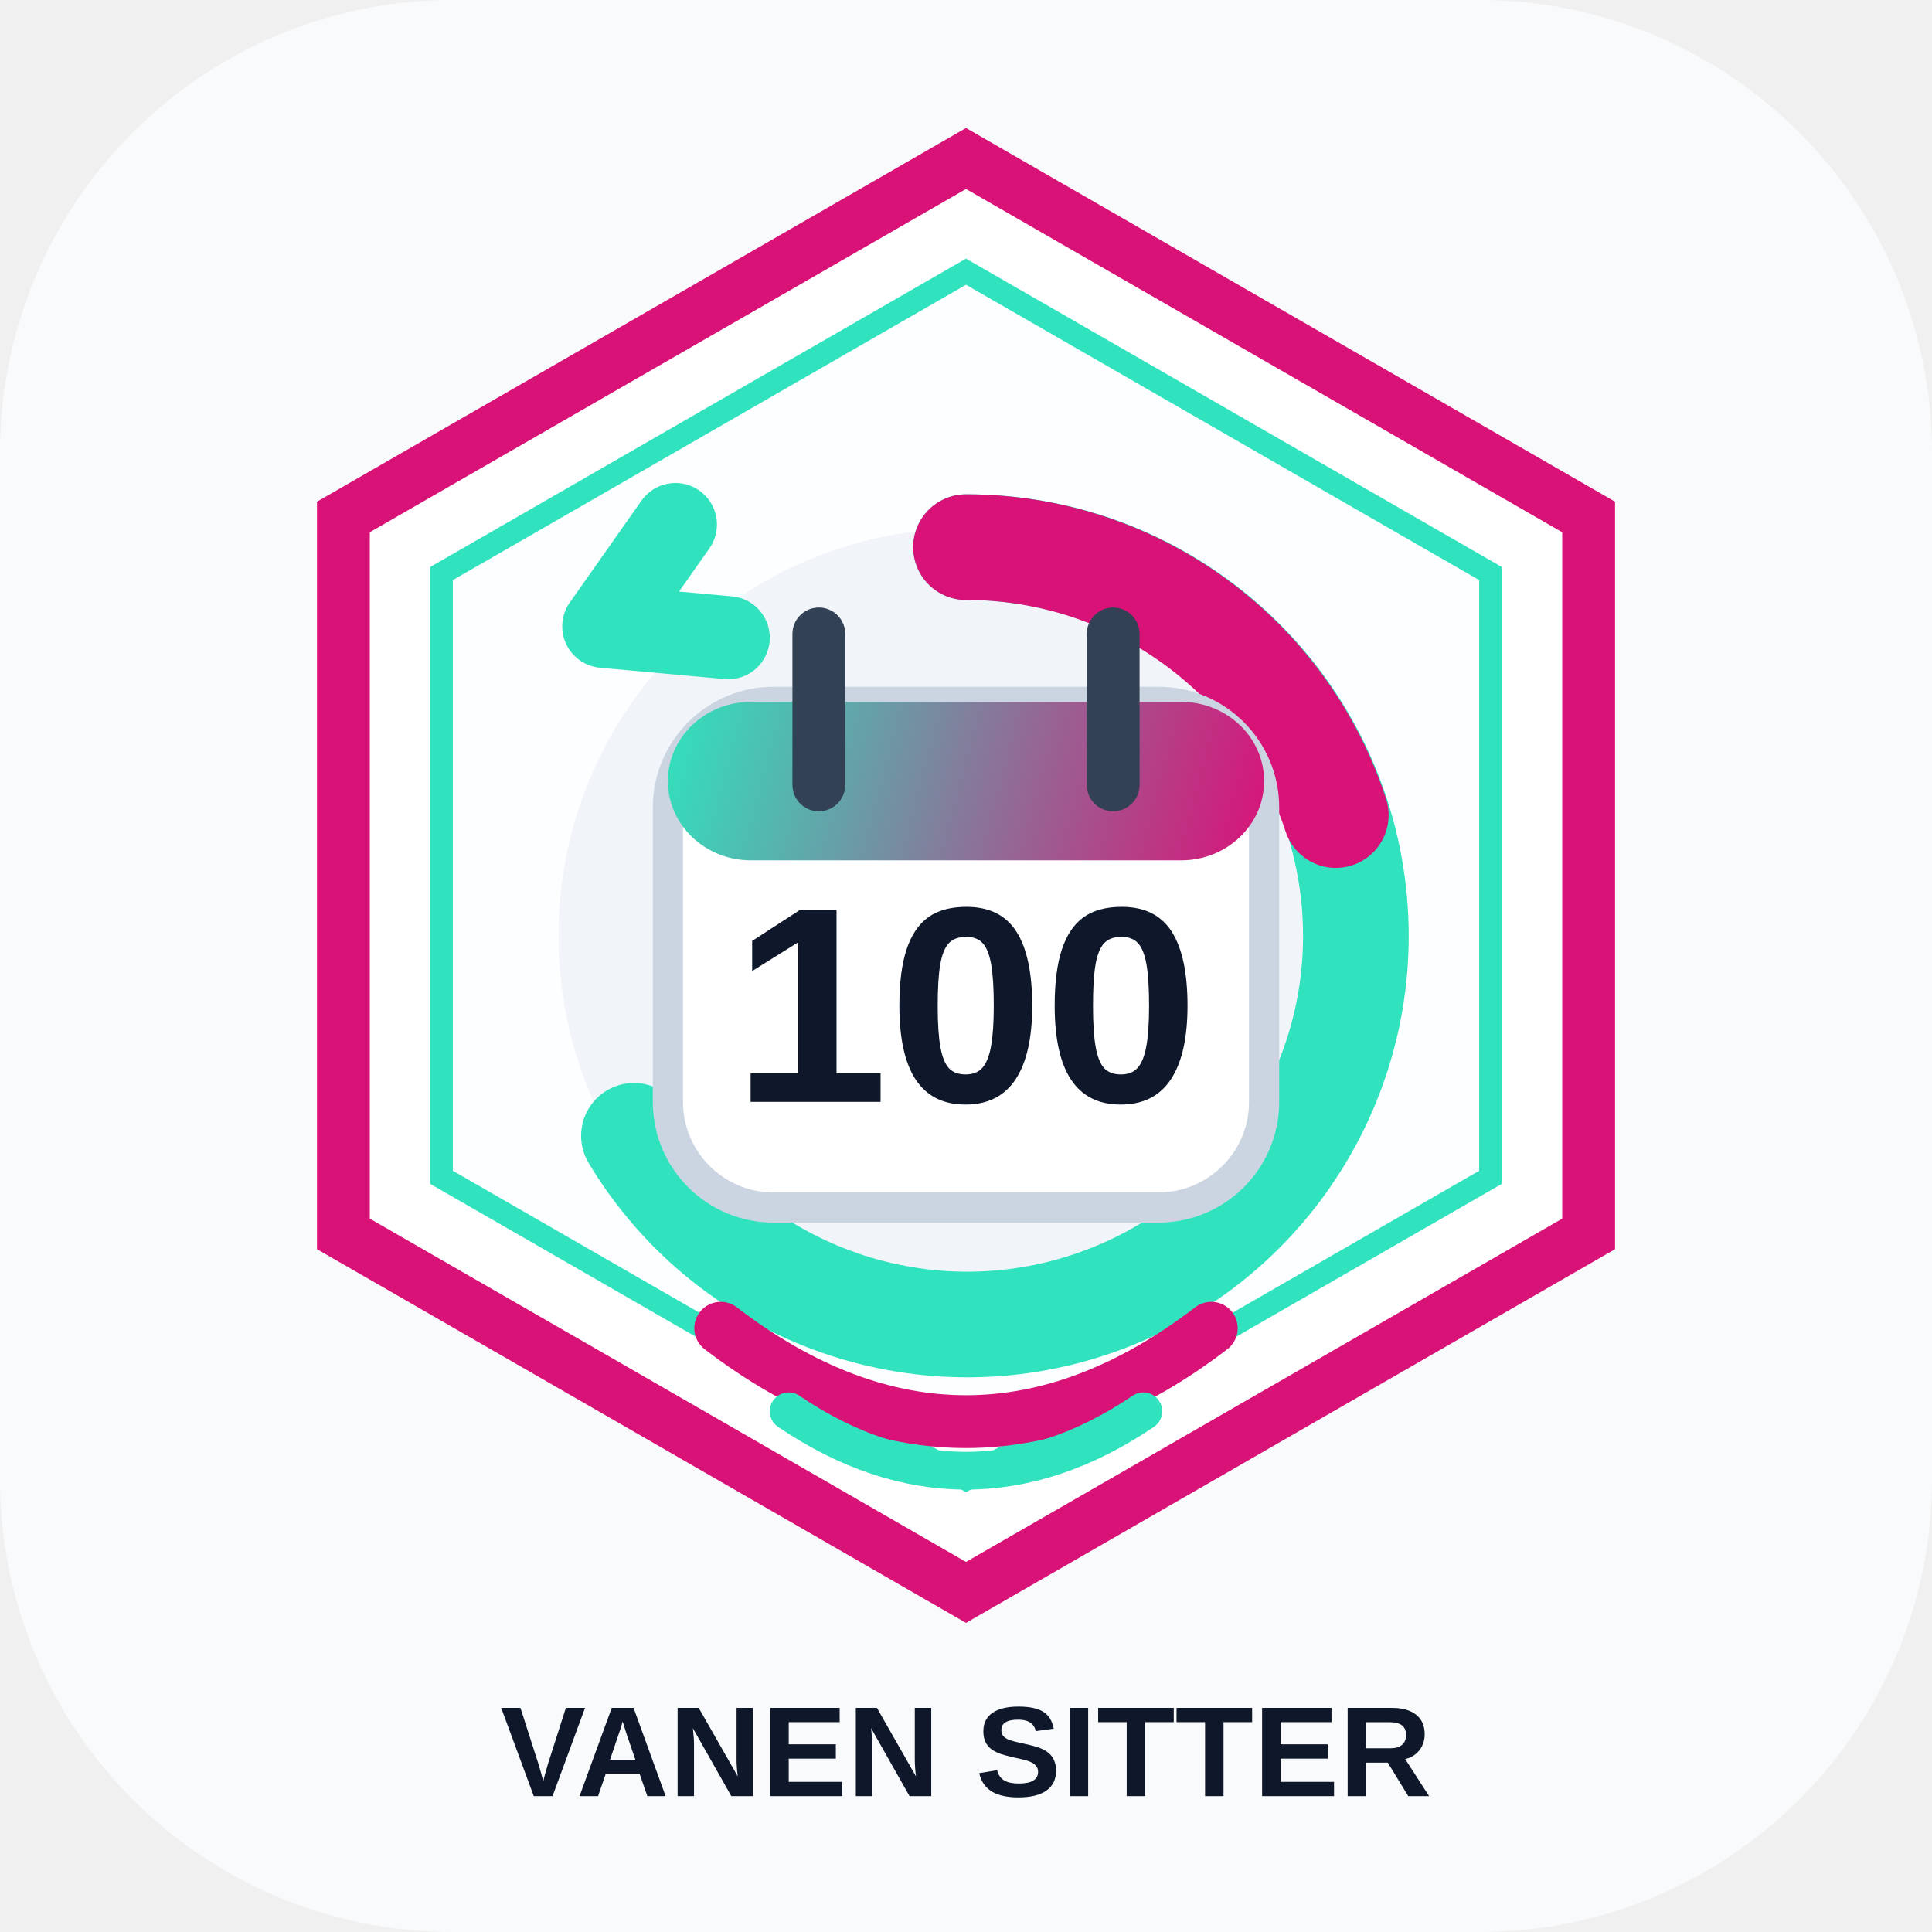
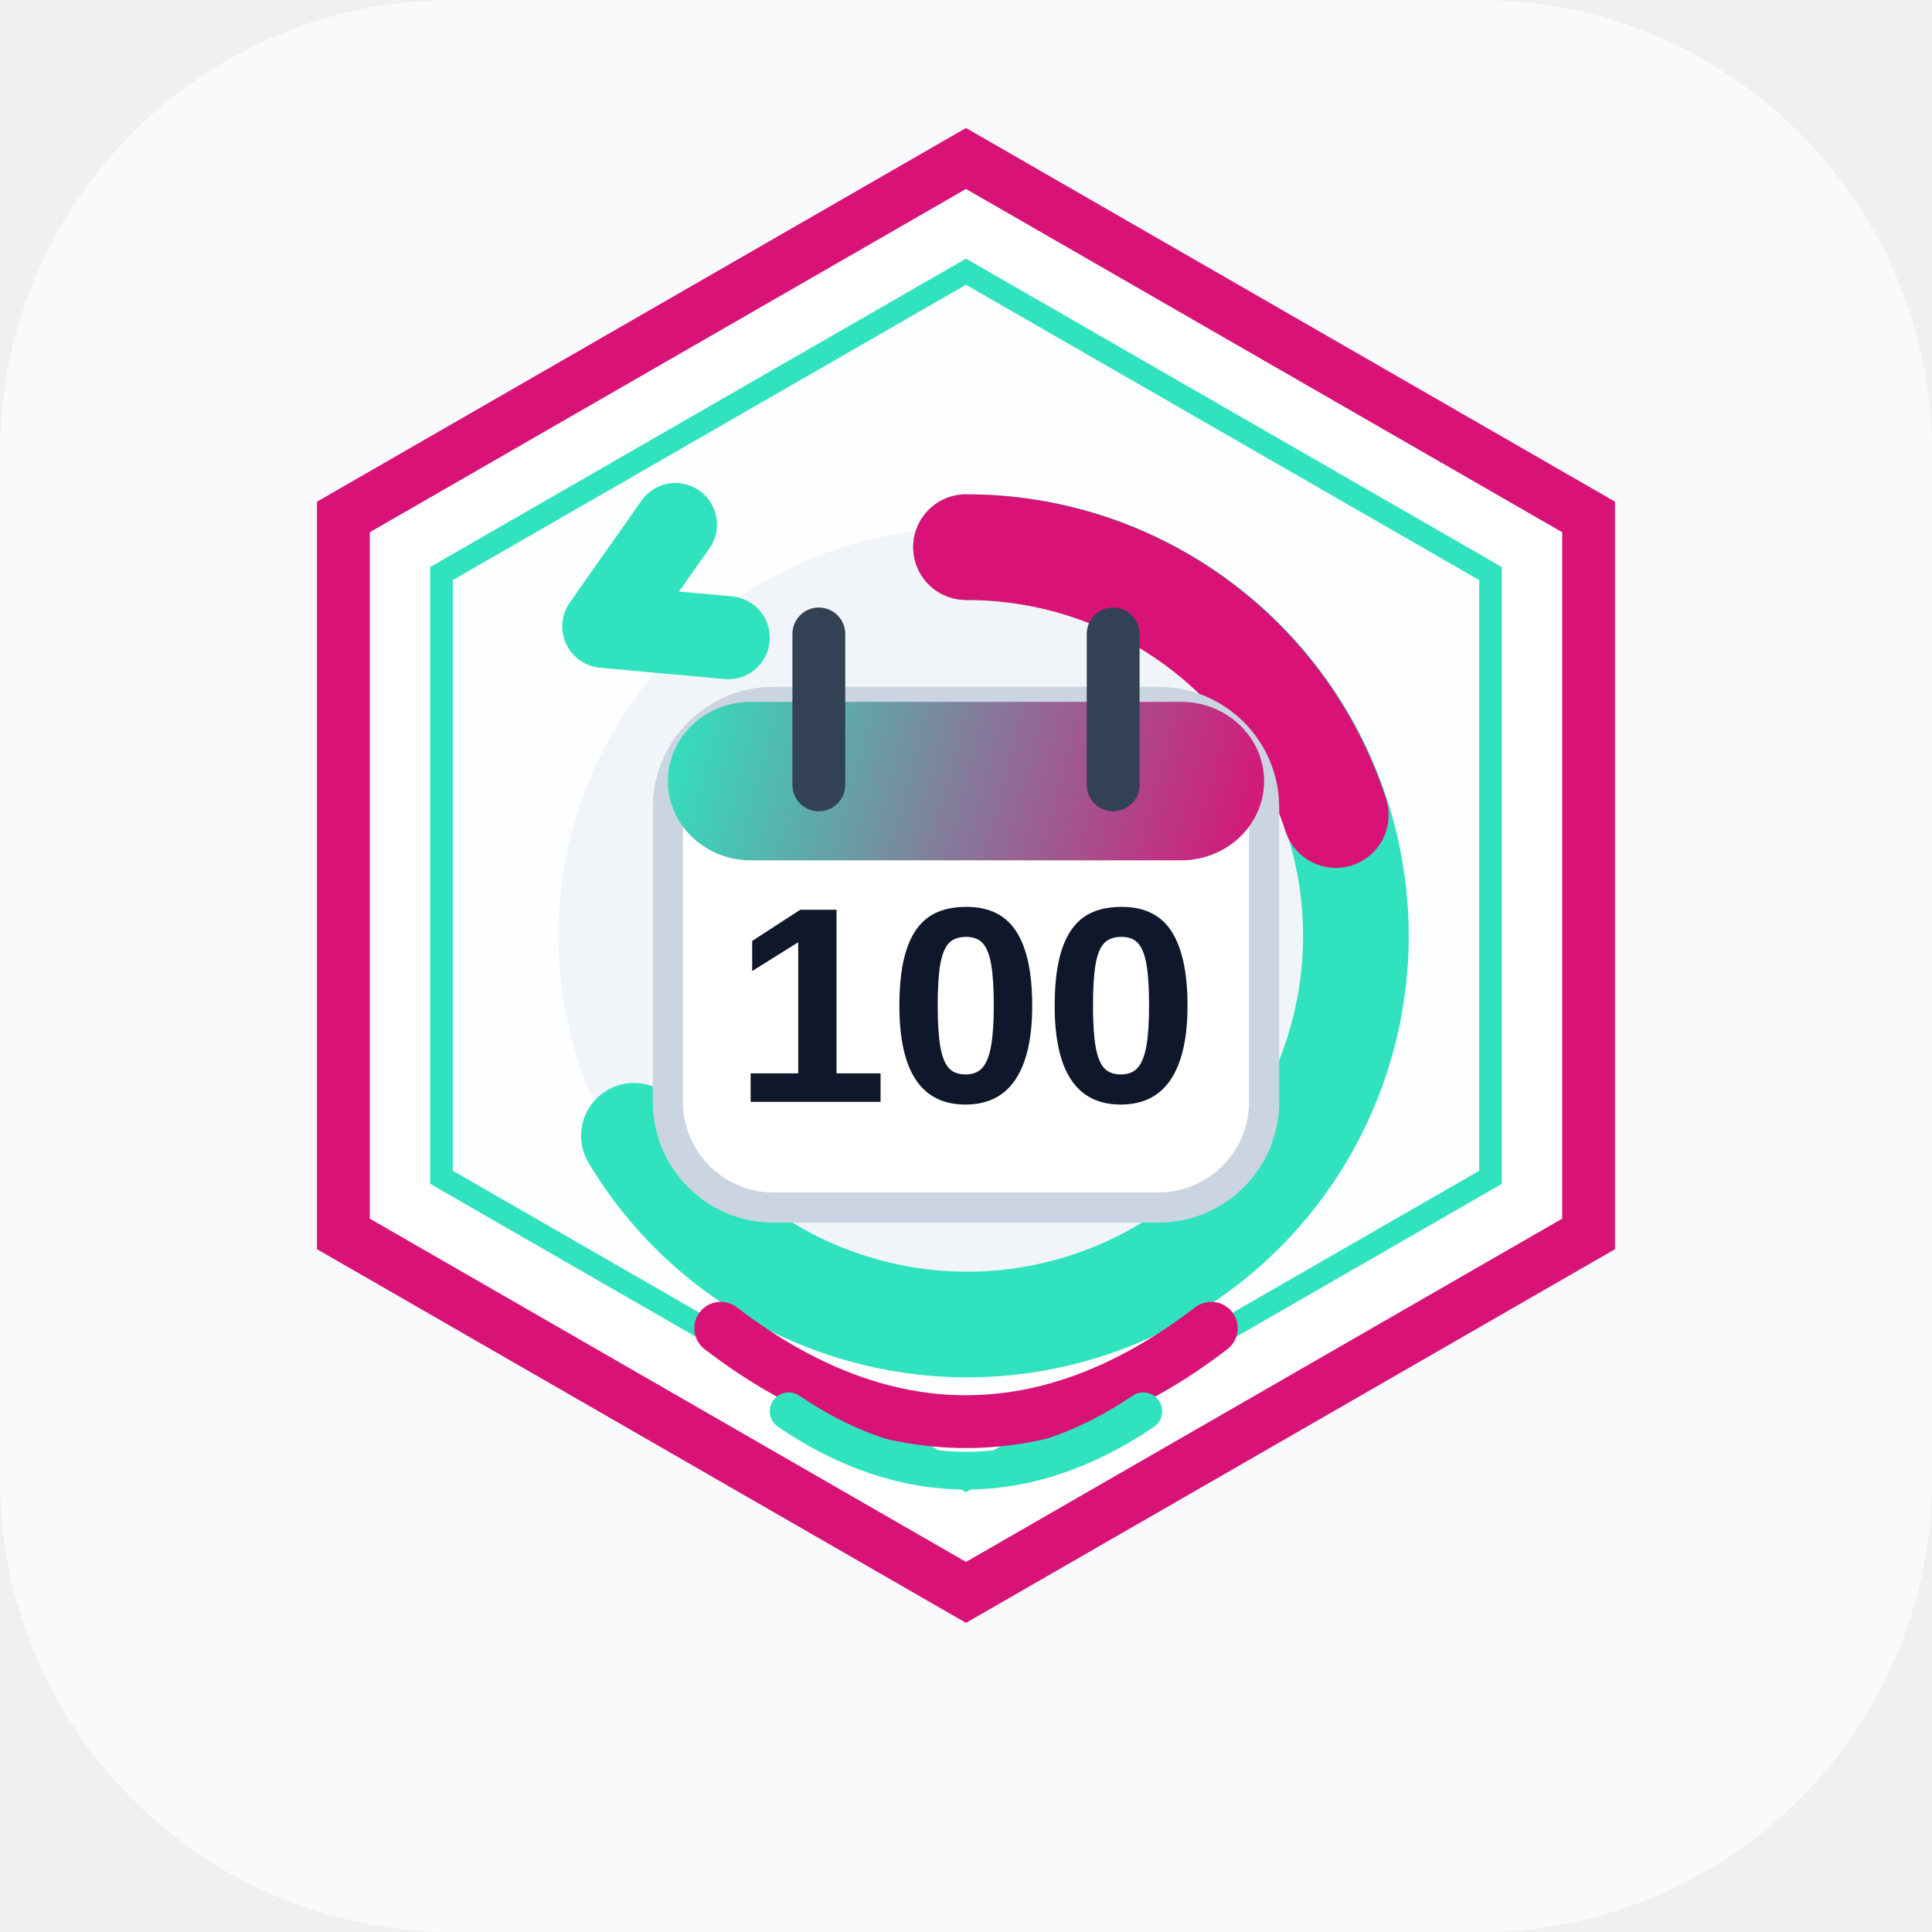
<svg xmlns="http://www.w3.org/2000/svg" width="512" height="512" viewBox="0 0 512 512" fill="none">
  <rect width="512" height="512" rx="120" fill="#F8FAFC" />
  <path d="M256 42 421 137v190L256 422 91 327V137L256 42Z" fill="white" stroke="#D91278" stroke-width="14" />
  <path d="M256 72 395 152v160L256 392 117 312V152L256 72Z" fill="#FDFEFF" stroke="#30E3BE" stroke-width="6" />
  <circle cx="256" cy="248" r="108" fill="#F1F5F9" />
  <path d="M256 145a103 103 0 1 1-88 156" stroke="#30E3BE" stroke-width="28" stroke-linecap="round" />
  <path d="M256 145a103 103 0 0 1 98 71" stroke="#D91278" stroke-width="28" stroke-linecap="round" />
  <path d="M193 169 160 166 179 139" stroke="#30E3BE" stroke-width="22" stroke-linecap="round" stroke-linejoin="round" />
  <rect x="177" y="186" width="158" height="134" rx="28" fill="white" stroke="#CBD5E1" stroke-width="8" />
  <rect x="177" y="186" width="158" height="42" rx="22" fill="url(#paint0_linear_144_24)" />
  <path d="M217 168v40M295 168v40" stroke="#334155" stroke-width="14" stroke-linecap="round" />
  <text x="256" y="292" text-anchor="middle" font-family="Arial, sans-serif" font-size="74" font-weight="900" fill="#0F172A">100</text>
  <path d="M191 352c43 33 87 33 130 0" stroke="#D91278" stroke-width="14" stroke-linecap="round" />
  <path d="M209 374c31 21 63 21 94 0" stroke="#30E3BE" stroke-width="10" stroke-linecap="round" />
-   <text x="256" y="476" text-anchor="middle" font-family="Arial, sans-serif" font-size="34" font-weight="900" fill="#0F172A">VANEN SITTER</text>
  <defs>
    <linearGradient id="paint0_linear_144_24" x1="177" y1="186" x2="335" y2="228" gradientUnits="userSpaceOnUse">
      <stop stop-color="#30E3BE" />
      <stop offset="1" stop-color="#D91278" />
    </linearGradient>
  </defs>
</svg>
